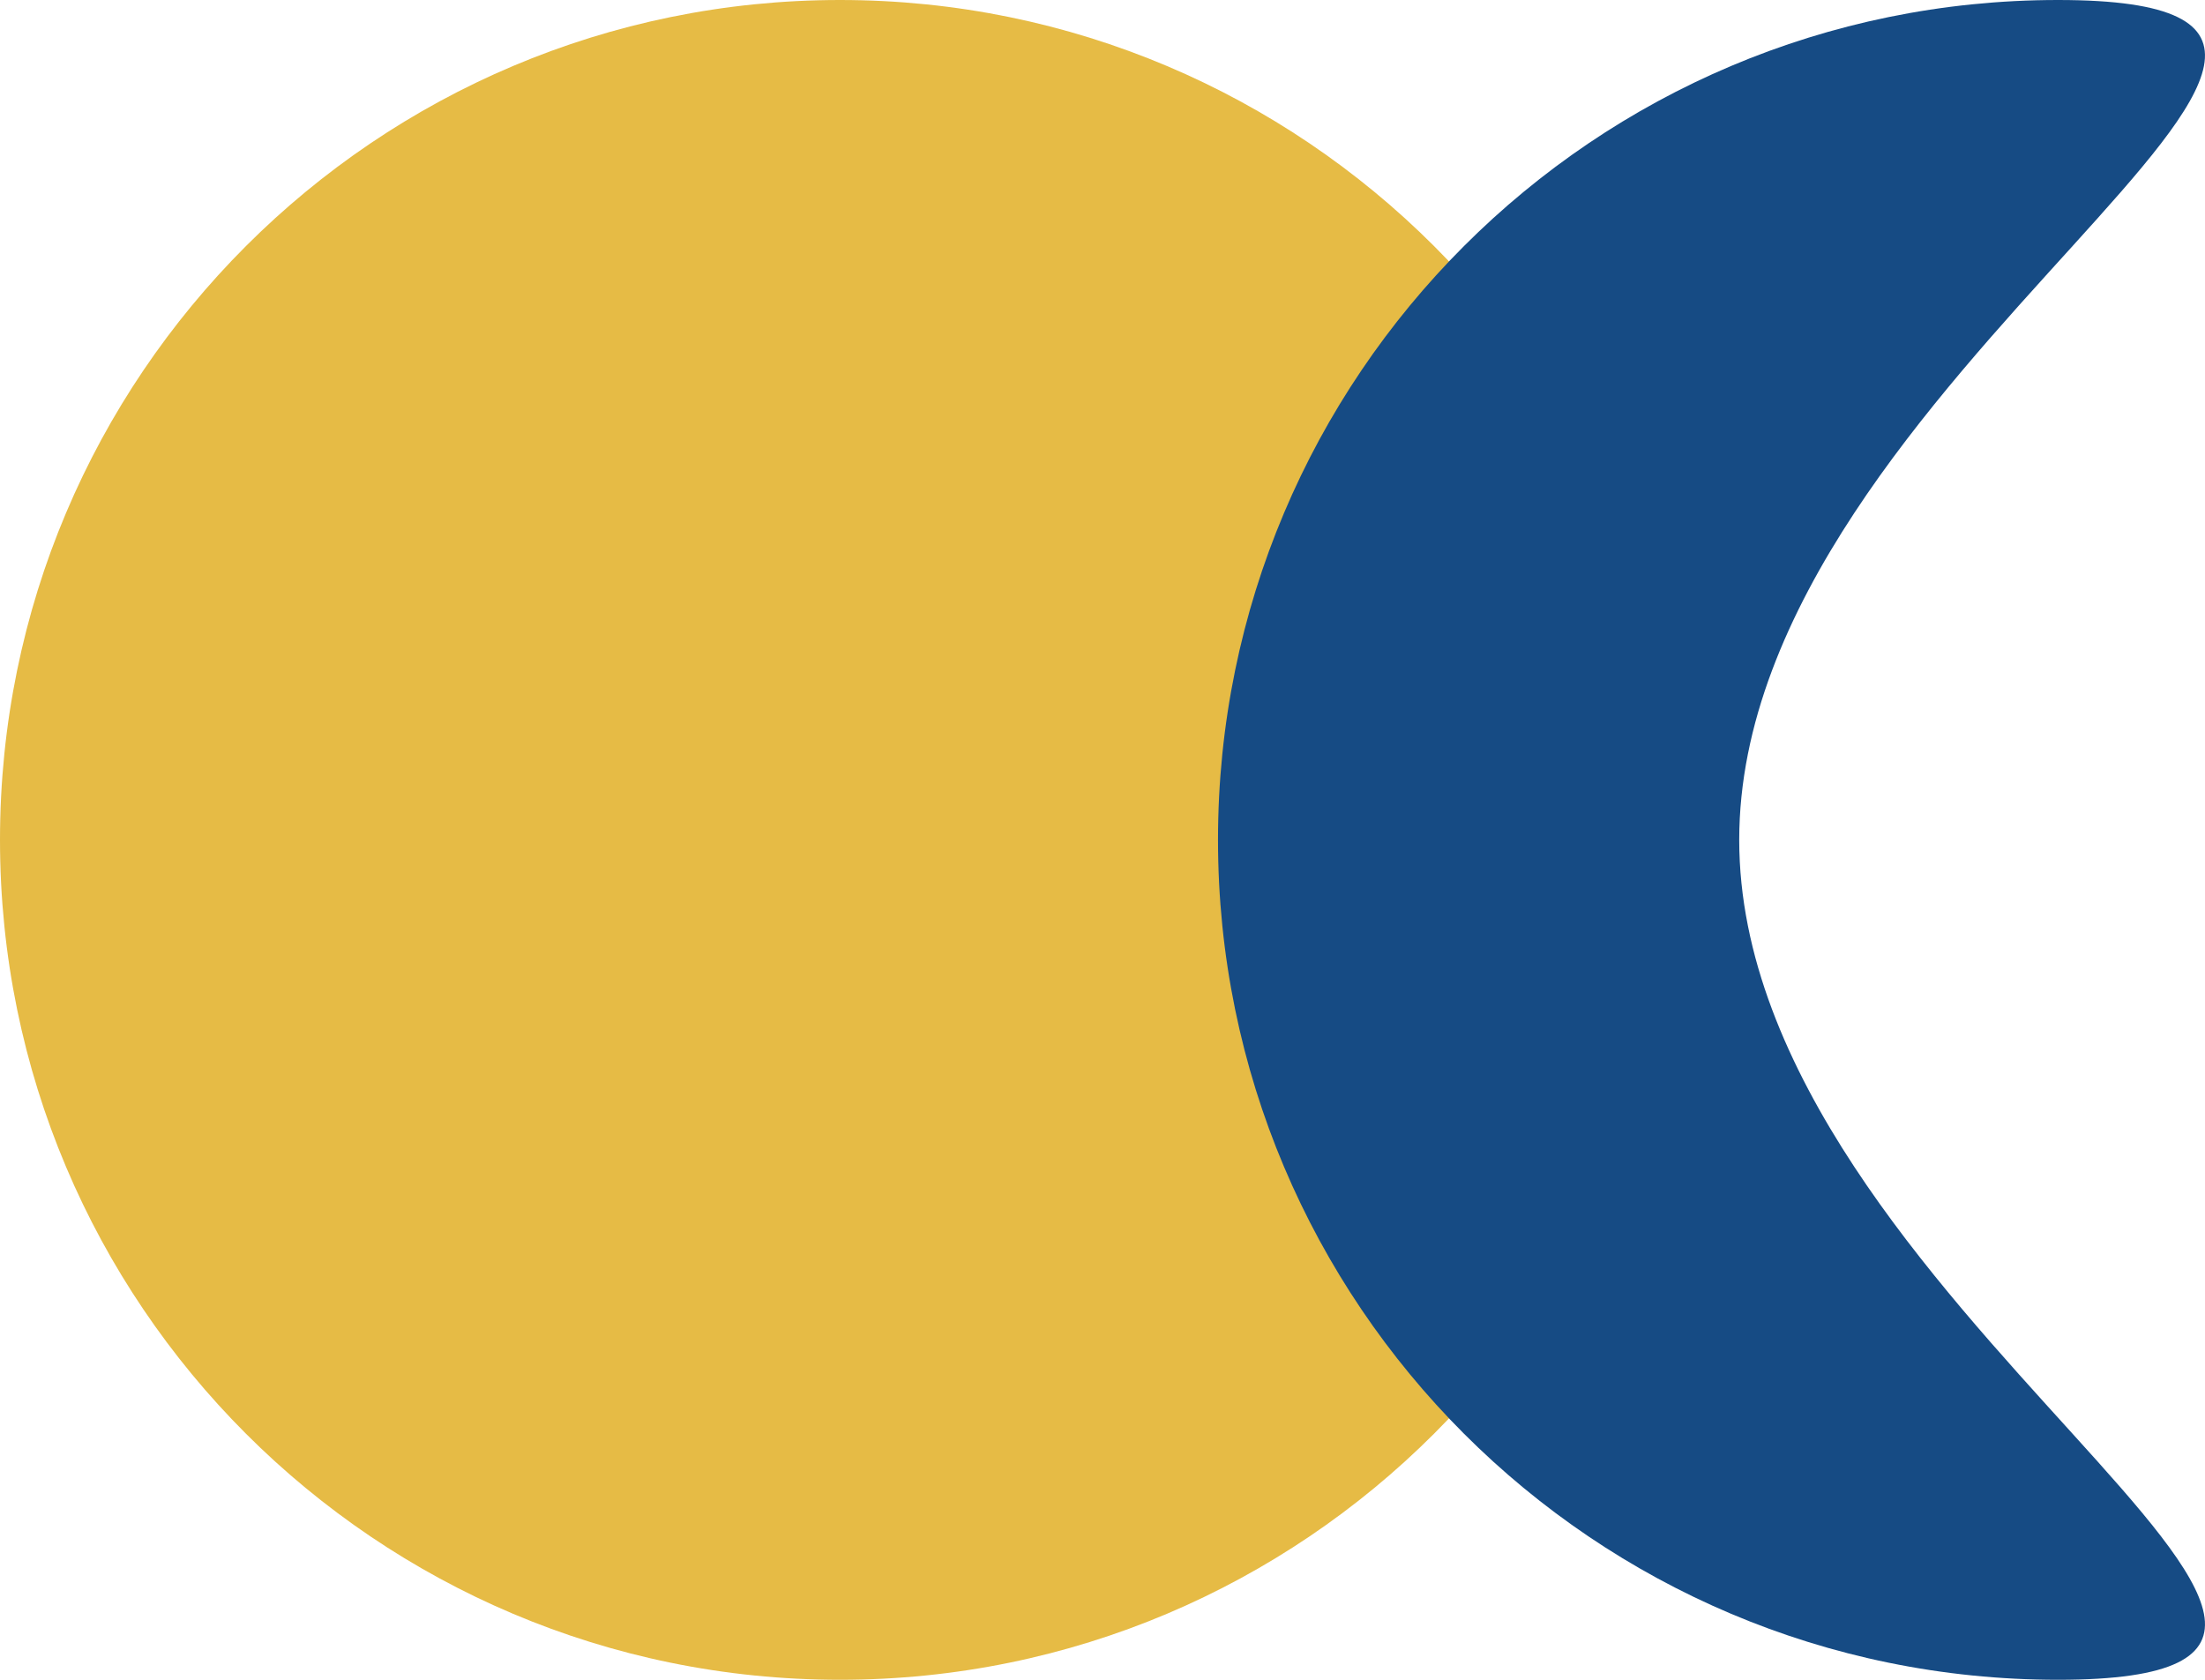
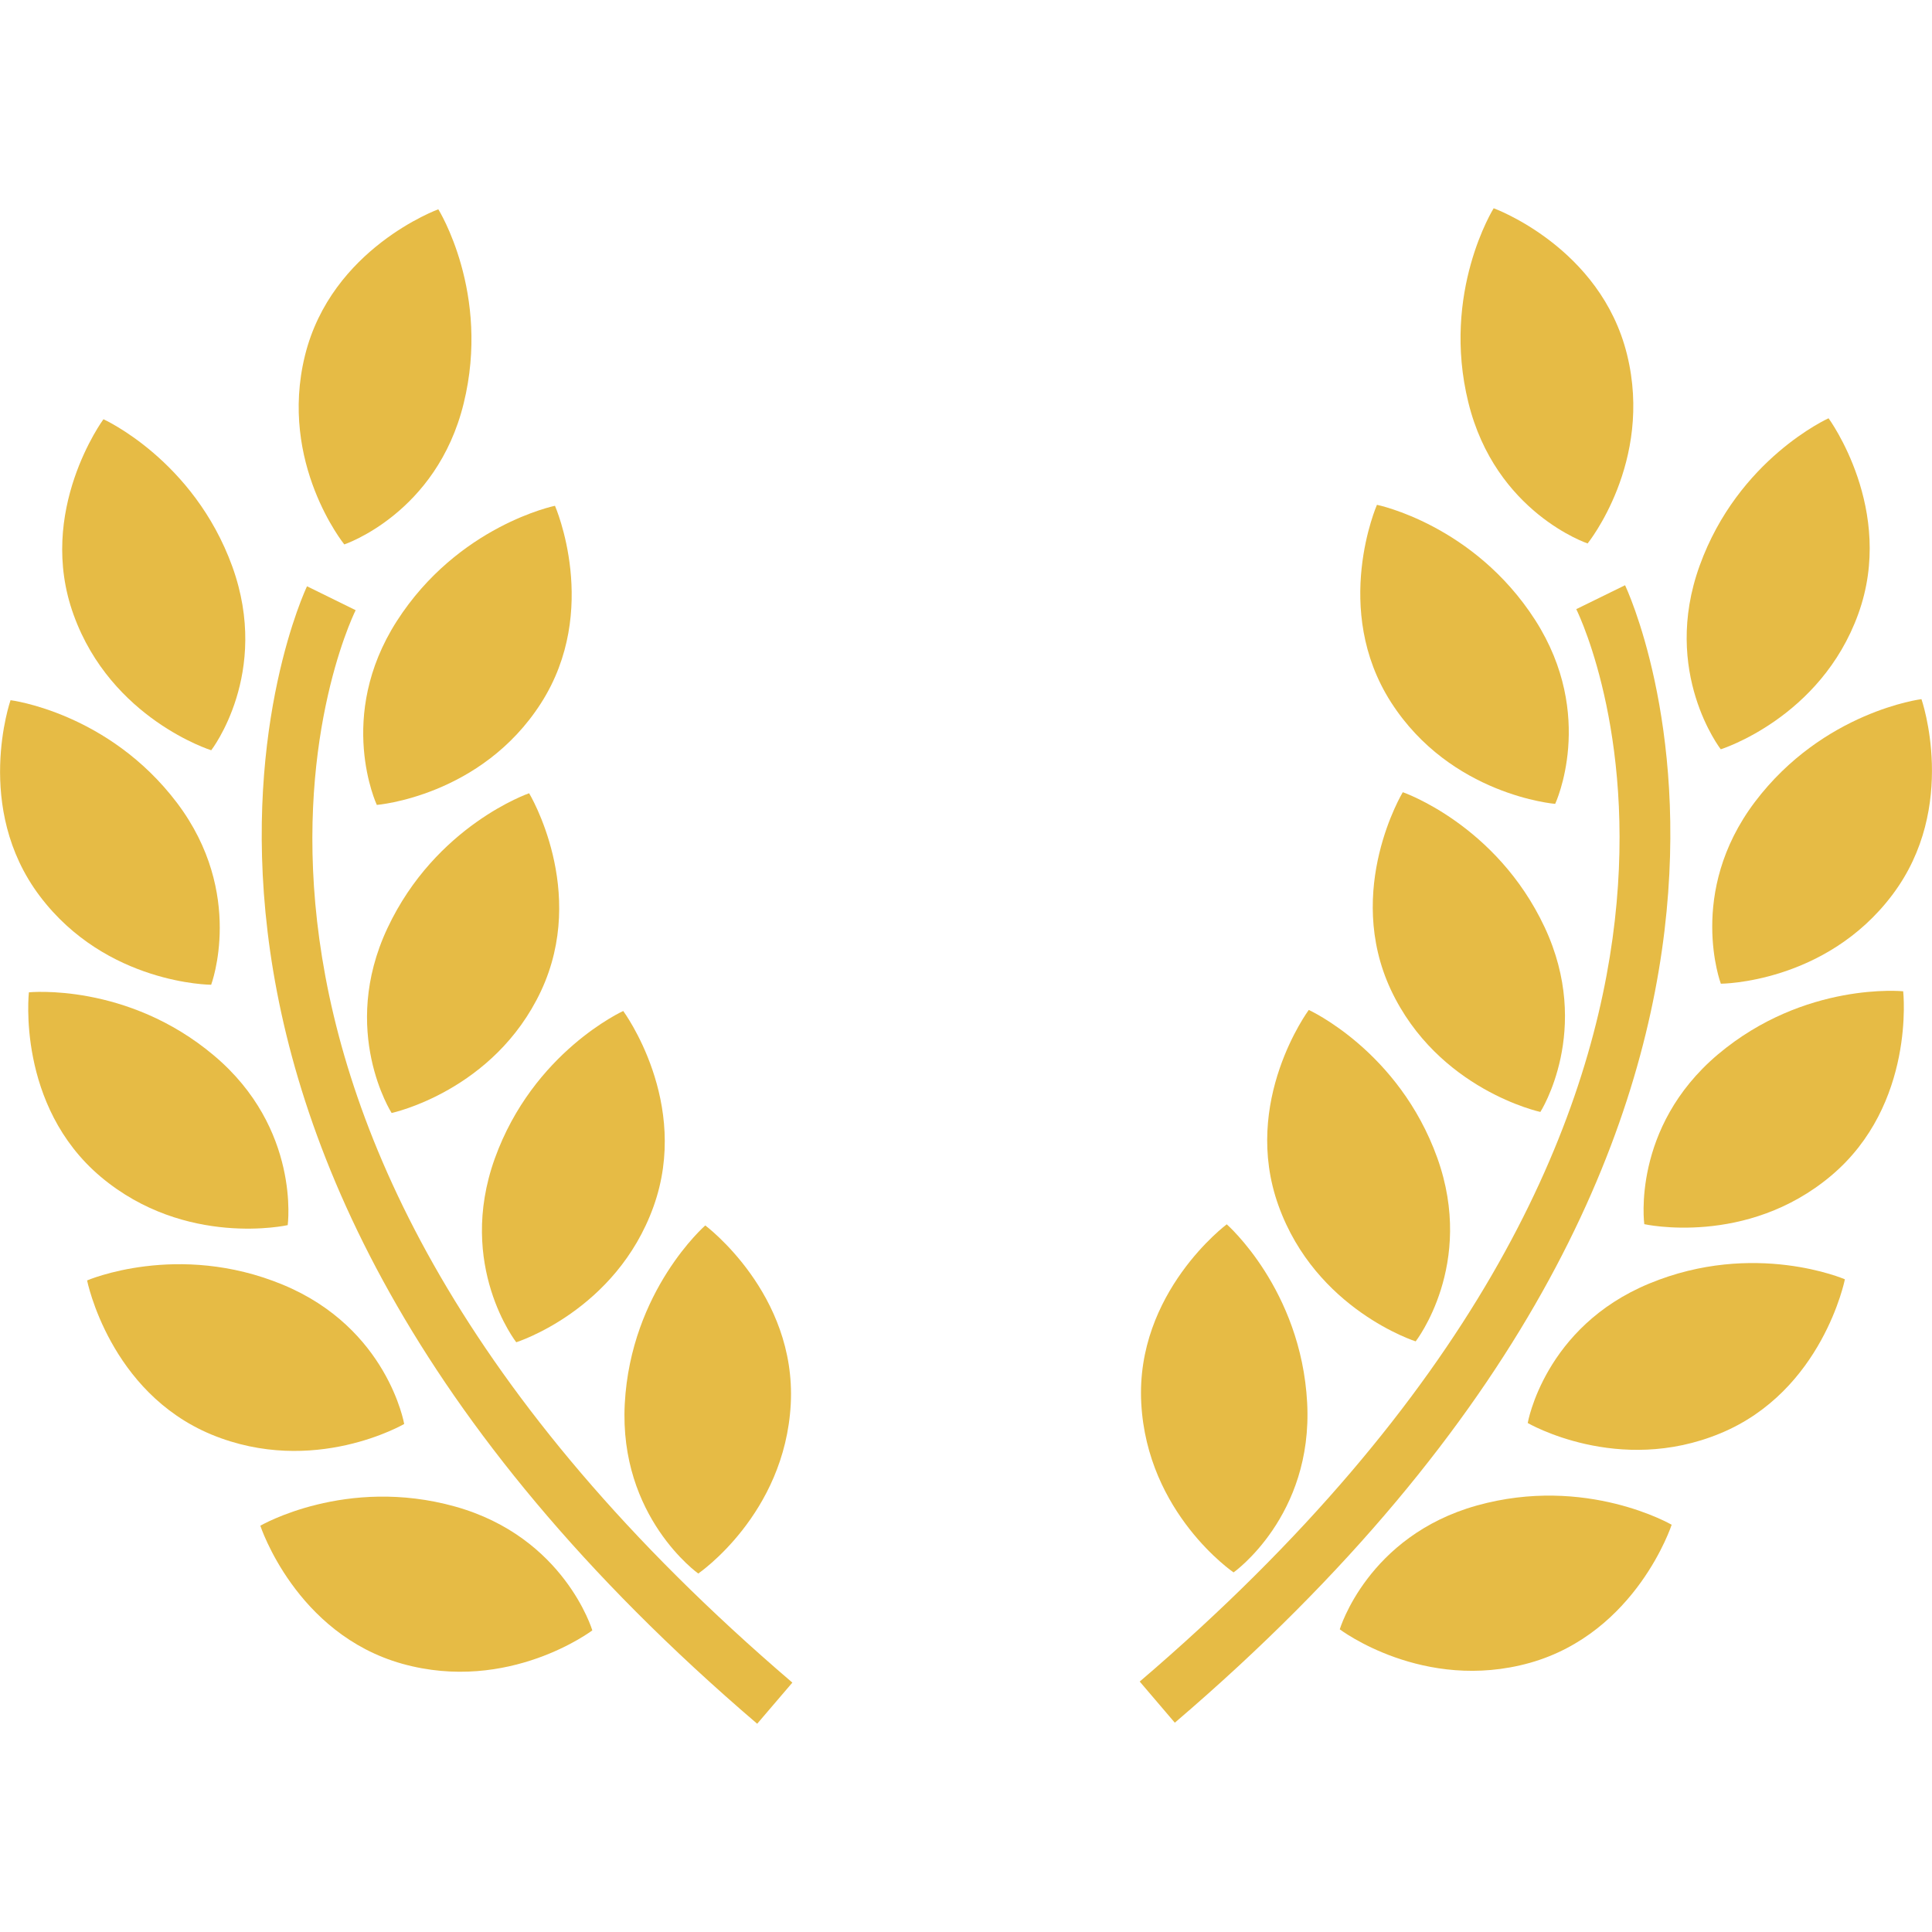
- <svg xmlns="http://www.w3.org/2000/svg" width="21" height="16" viewBox="0 0 21 16" fill="none">
-   <circle cx="8" cy="8" r="8" fill="#E6BB45" />
-   <path d="M16.564 8C16.564 12.418 24.019 16 19.6 16C15.182 16 11.6 12.418 11.6 8C11.6 3.582 15.182 0 19.6 0C24.019 0 16.564 3.582 16.564 8Z" fill="#164B84" />
+ <svg xmlns="http://www.w3.org/2000/svg" width="24" height="24" viewBox="0 0 24 24" fill="none">
+   <g id="olive-branches-award-symbol-svgrepo-com 1">
+     <g id="Group">
+       <g id="Group_2">
+         <g id="Group_3">
+           <path id="Vector" d="M2.624 9.32C2.624 9.32 3.365 8.365 2.886 7.038C2.405 5.712 1.285 5.208 1.285 5.208C1.285 5.208 0.446 6.347 0.915 7.639C1.383 8.933 2.624 9.32 2.624 9.32Z" fill="#E6BB45" />
+           <path id="Vector_2" d="M4.681 9.999C4.681 9.999 5.977 9.895 6.72 8.736C7.462 7.578 6.894 6.283 6.894 6.283C6.894 6.283 5.691 6.528 4.929 7.716C4.168 8.904 4.681 9.999 4.681 9.999Z" fill="#E6BB45" />
+           <path id="Vector_3" d="M4.813 11.53C4.213 12.807 4.865 13.826 4.865 13.826C4.865 13.826 6.137 13.554 6.721 12.31C7.304 11.064 6.573 9.854 6.573 9.854C6.573 9.854 5.413 10.252 4.813 11.53Z" fill="#E6BB45" />
+           <path id="Vector_4" d="M7.742 12.559C7.742 12.559 6.623 13.066 6.146 14.393C5.67 15.722 6.413 16.674 6.413 16.674C6.413 16.674 7.653 16.284 8.118 14.989C8.583 13.695 7.742 12.559 7.742 12.559Z" fill="#E6BB45" />
+           <path id="Vector_5" d="M8.674 19.547C8.674 19.547 9.75 18.814 9.823 17.442C9.895 16.068 8.761 15.223 8.761 15.223C8.761 15.223 7.836 16.03 7.761 17.439C7.688 18.847 8.674 19.547 8.674 19.547Z" fill="#E6BB45" />
+           <path id="Vector_6" d="M4.277 6.763C4.277 6.763 5.424 6.38 5.76 5.011C6.097 3.641 5.445 2.6 5.445 2.6C5.445 2.6 4.117 3.082 3.788 4.418C3.46 5.754 4.277 6.763 4.277 6.763Z" fill="#E6BB45" />
+           <path id="Vector_7" d="M2.623 12.233C2.623 12.233 3.049 11.101 2.2 9.975C1.349 8.849 0.131 8.698 0.131 8.698C0.131 8.698 -0.334 10.033 0.494 11.131C1.322 12.229 2.623 12.233 2.623 12.233Z" fill="#E6BB45" />
+           <path id="Vector_8" d="M3.574 15.219C3.574 15.219 3.737 14.021 2.659 13.113C1.58 12.203 0.359 12.327 0.359 12.327C0.359 12.327 0.201 13.733 1.252 14.619C2.305 15.504 3.574 15.219 3.574 15.219Z" fill="#E6BB45" />
+           <path id="Vector_9" d="M5.021 17.689C5.021 17.689 4.816 16.498 3.513 15.959C2.208 15.419 1.082 15.906 1.082 15.906C1.082 15.906 1.358 17.294 2.628 17.821C3.898 18.345 5.021 17.689 5.021 17.689Z" fill="#E6BB45" />
+           <path id="Vector_10" d="M5.654 18.715C4.295 18.335 3.234 18.953 3.234 18.953C3.234 18.953 3.673 20.297 4.997 20.668C6.322 21.038 7.358 20.253 7.358 20.253C7.358 20.253 7.012 19.094 5.654 18.715Z" fill="#E6BB45" />
+           <path id="Vector_11" d="M4.418 7.58L3.814 7.283C3.782 7.349 0.675 13.949 9.406 21.413L9.843 20.902C1.53 13.795 4.296 7.83 4.418 7.58Z" fill="#E6BB45" />
+         </g>
+         <g id="Group_4">
+           <path id="Vector_12" d="M21.376 9.308C21.376 9.308 20.634 8.352 21.114 7.026C21.593 5.699 22.715 5.196 22.715 5.196C22.715 5.196 23.552 6.333 23.084 7.627C22.617 8.92 21.376 9.308 21.376 9.308Z" fill="#E6BB45" />
+           <path id="Vector_13" d="M19.319 9.986C19.319 9.986 18.023 9.882 17.28 8.724C16.538 7.566 17.105 6.271 17.105 6.271C17.105 6.271 18.308 6.515 19.071 7.703C19.832 8.892 19.319 9.986 19.319 9.986Z" fill="#E6BB45" />
+           <path id="Vector_14" d="M19.187 11.516C19.787 12.794 19.135 13.813 19.135 13.813C19.135 13.813 17.863 13.54 17.278 12.296C16.696 11.05 17.426 9.841 17.426 9.841C17.426 9.841 18.587 10.24 19.187 11.516Z" fill="#E6BB45" />
+           <path id="Vector_15" d="M16.258 12.546C16.258 12.546 17.376 13.053 17.854 14.382C18.331 15.71 17.586 16.663 17.586 16.663C17.586 16.663 16.347 16.271 15.882 14.977C15.416 13.682 16.258 12.546 16.258 12.546Z" fill="#E6BB45" />
+           <path id="Vector_16" d="M15.324 19.533C15.324 19.533 14.249 18.802 14.177 17.428C14.105 16.054 15.239 15.209 15.239 15.209C15.239 15.209 16.163 16.016 16.238 17.426C16.312 18.835 15.324 19.533 15.324 19.533Z" fill="#E6BB45" />
+           <path id="Vector_17" d="M19.722 6.751C19.722 6.751 18.576 6.368 18.24 4.998C17.903 3.629 18.555 2.587 18.555 2.587C18.555 2.587 19.884 3.069 20.212 4.406C20.54 5.74 19.722 6.751 19.722 6.751Z" fill="#E6BB45" />
+           <path id="Vector_18" d="M21.377 12.22C21.377 12.22 20.951 11.088 21.799 9.963C22.65 8.837 23.869 8.685 23.869 8.685C23.869 8.685 24.335 10.021 23.506 11.118C22.677 12.217 21.377 12.22 21.377 12.22Z" fill="#E6BB45" />
+           <path id="Vector_19" d="M20.426 15.207C20.426 15.207 20.262 14.009 21.341 13.098C22.42 12.19 23.642 12.314 23.642 12.314C23.642 12.314 23.799 13.72 22.747 14.605C21.695 15.491 20.426 15.207 20.426 15.207Z" fill="#E6BB45" />
+           <path id="Vector_20" d="M18.978 17.677C18.978 17.677 19.184 16.484 20.487 15.945C21.793 15.404 22.918 15.892 22.918 15.892C22.918 15.892 22.642 17.279 21.372 17.805C20.101 18.333 18.978 17.677 18.978 17.677Z" fill="#E6BB45" />
+           <path id="Vector_21" d="M18.346 18.702C19.704 18.323 20.766 18.941 20.766 18.941C20.766 18.941 20.328 20.284 19.003 20.657C17.679 21.026 16.643 20.24 16.643 20.24C16.643 20.24 16.988 19.082 18.346 18.702Z" fill="#E6BB45" />
+           <path id="Vector_22" d="M19.581 7.567L20.187 7.27C20.219 7.337 23.326 13.937 14.594 21.4L14.158 20.889C22.469 13.783 19.703 7.817 19.581 7.567Z" fill="#E6BB45" />
+         </g>
+       </g>
+     </g>
+   </g>
</svg>
